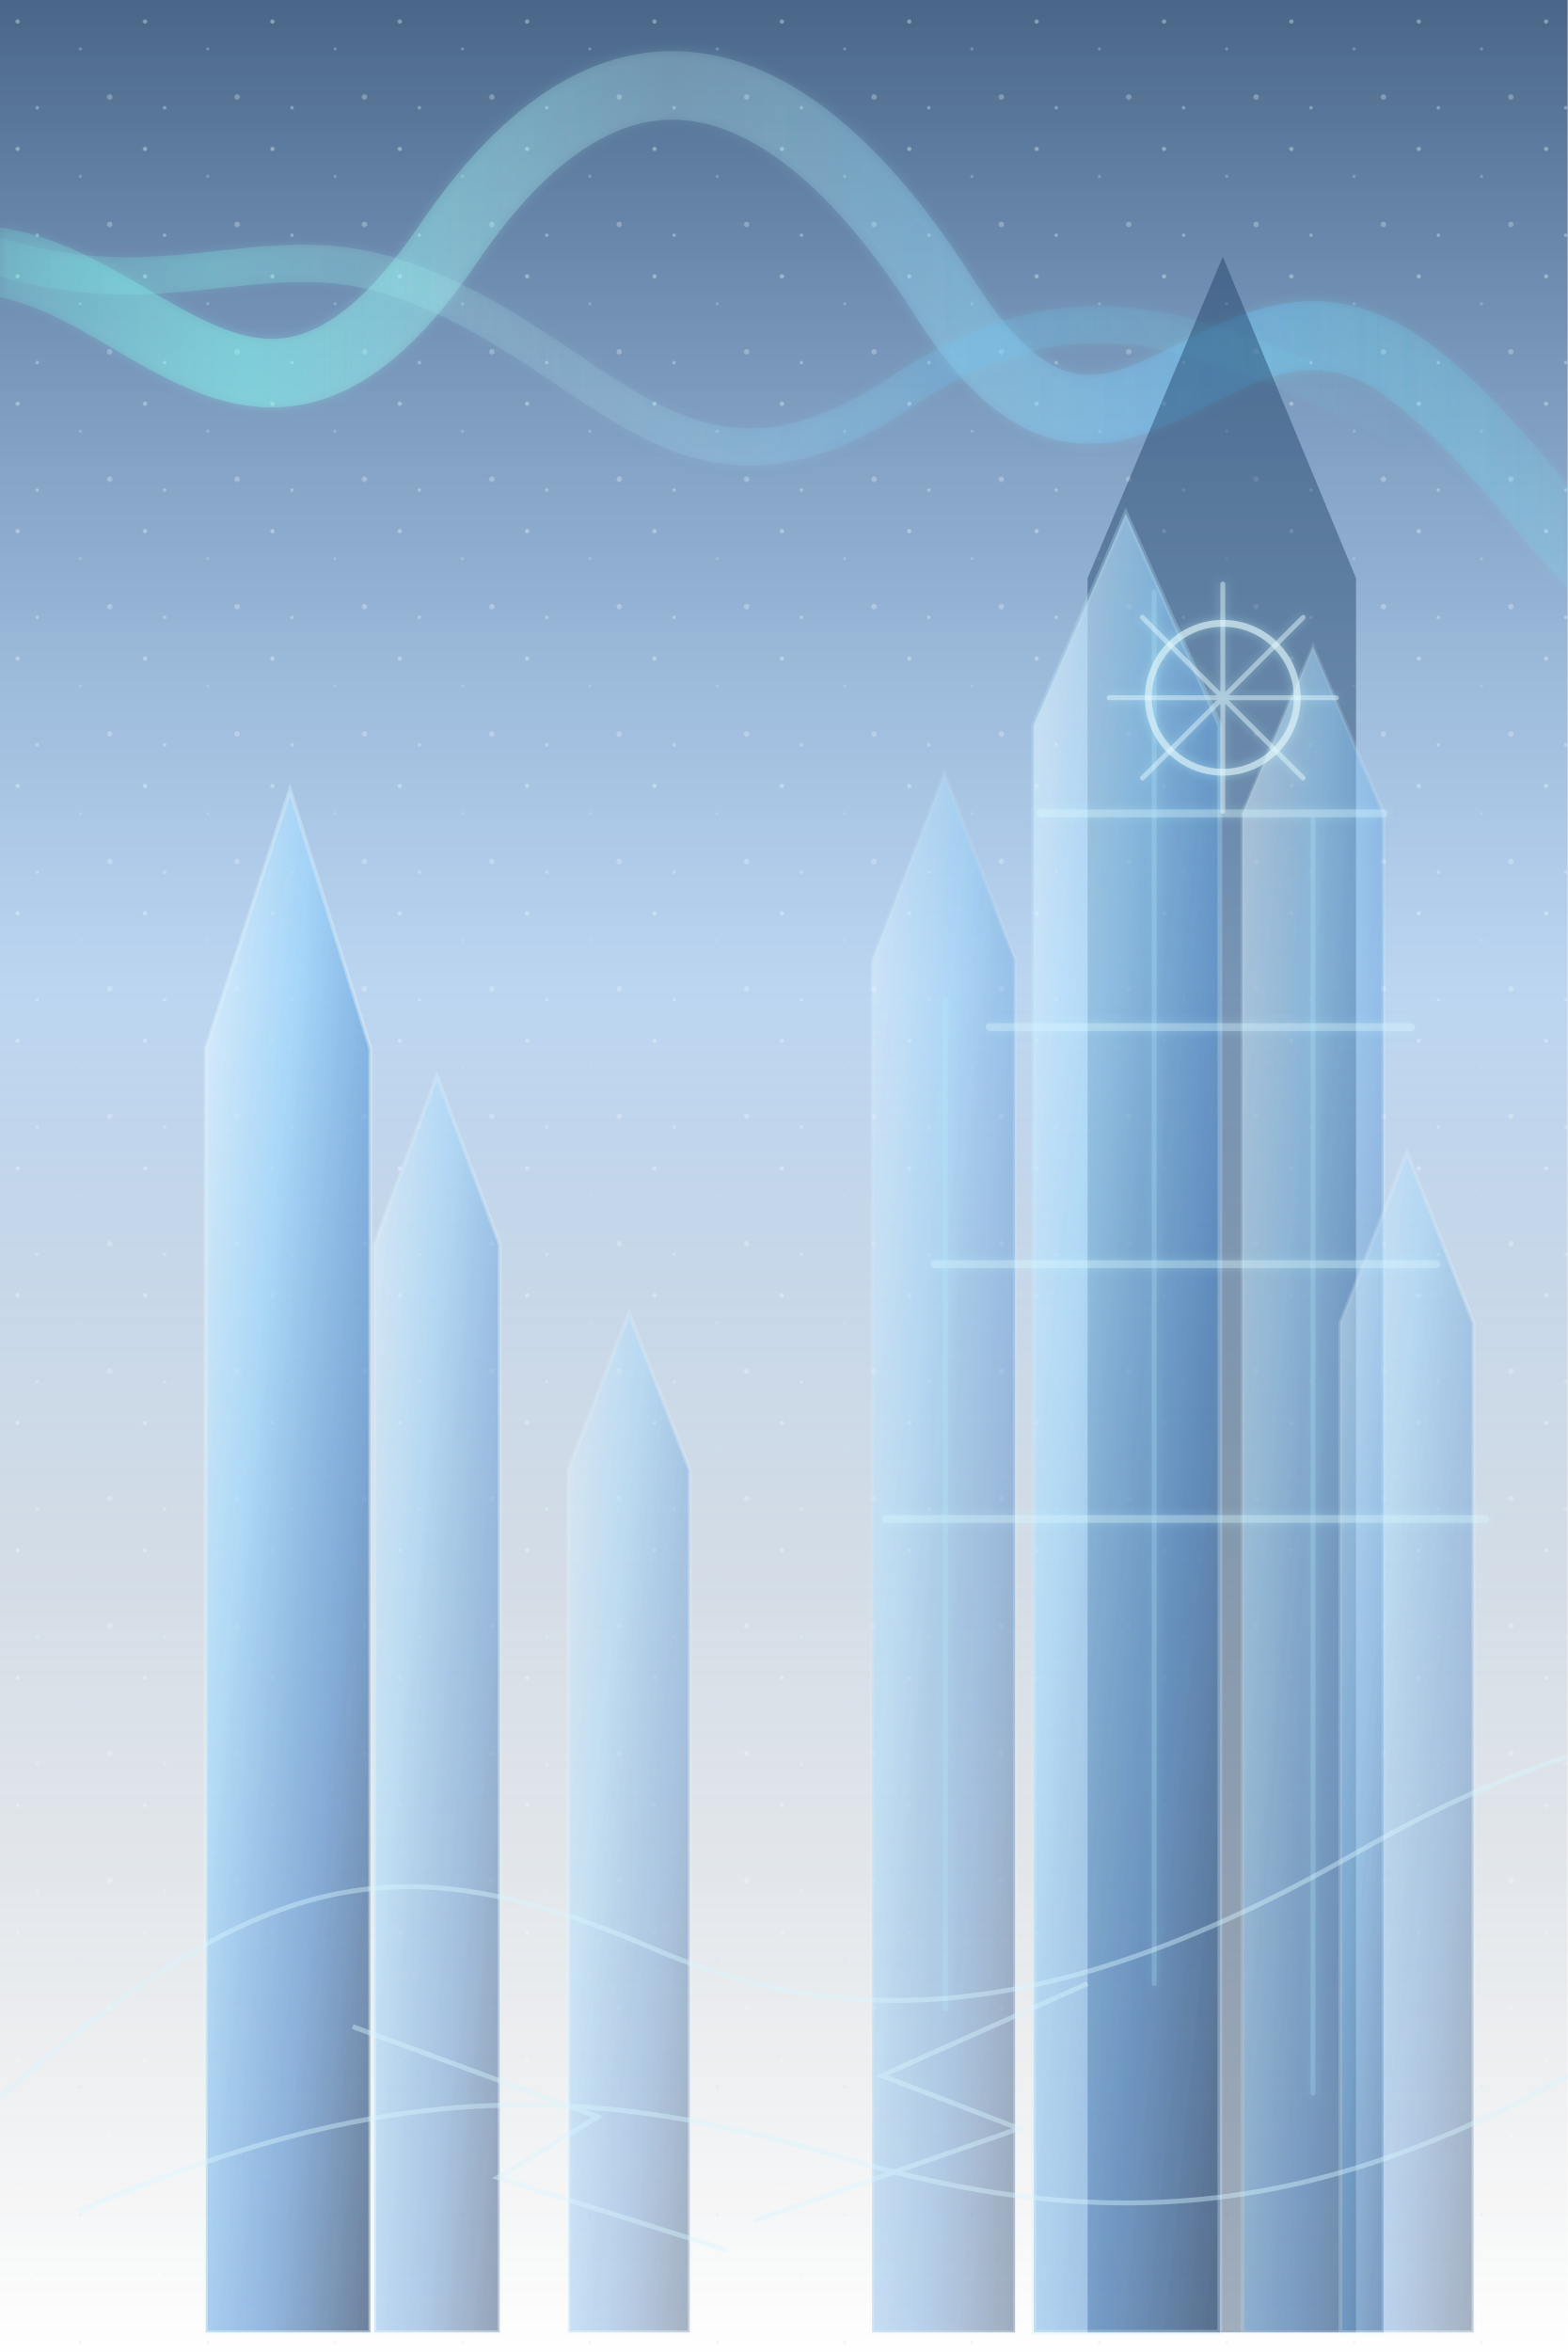
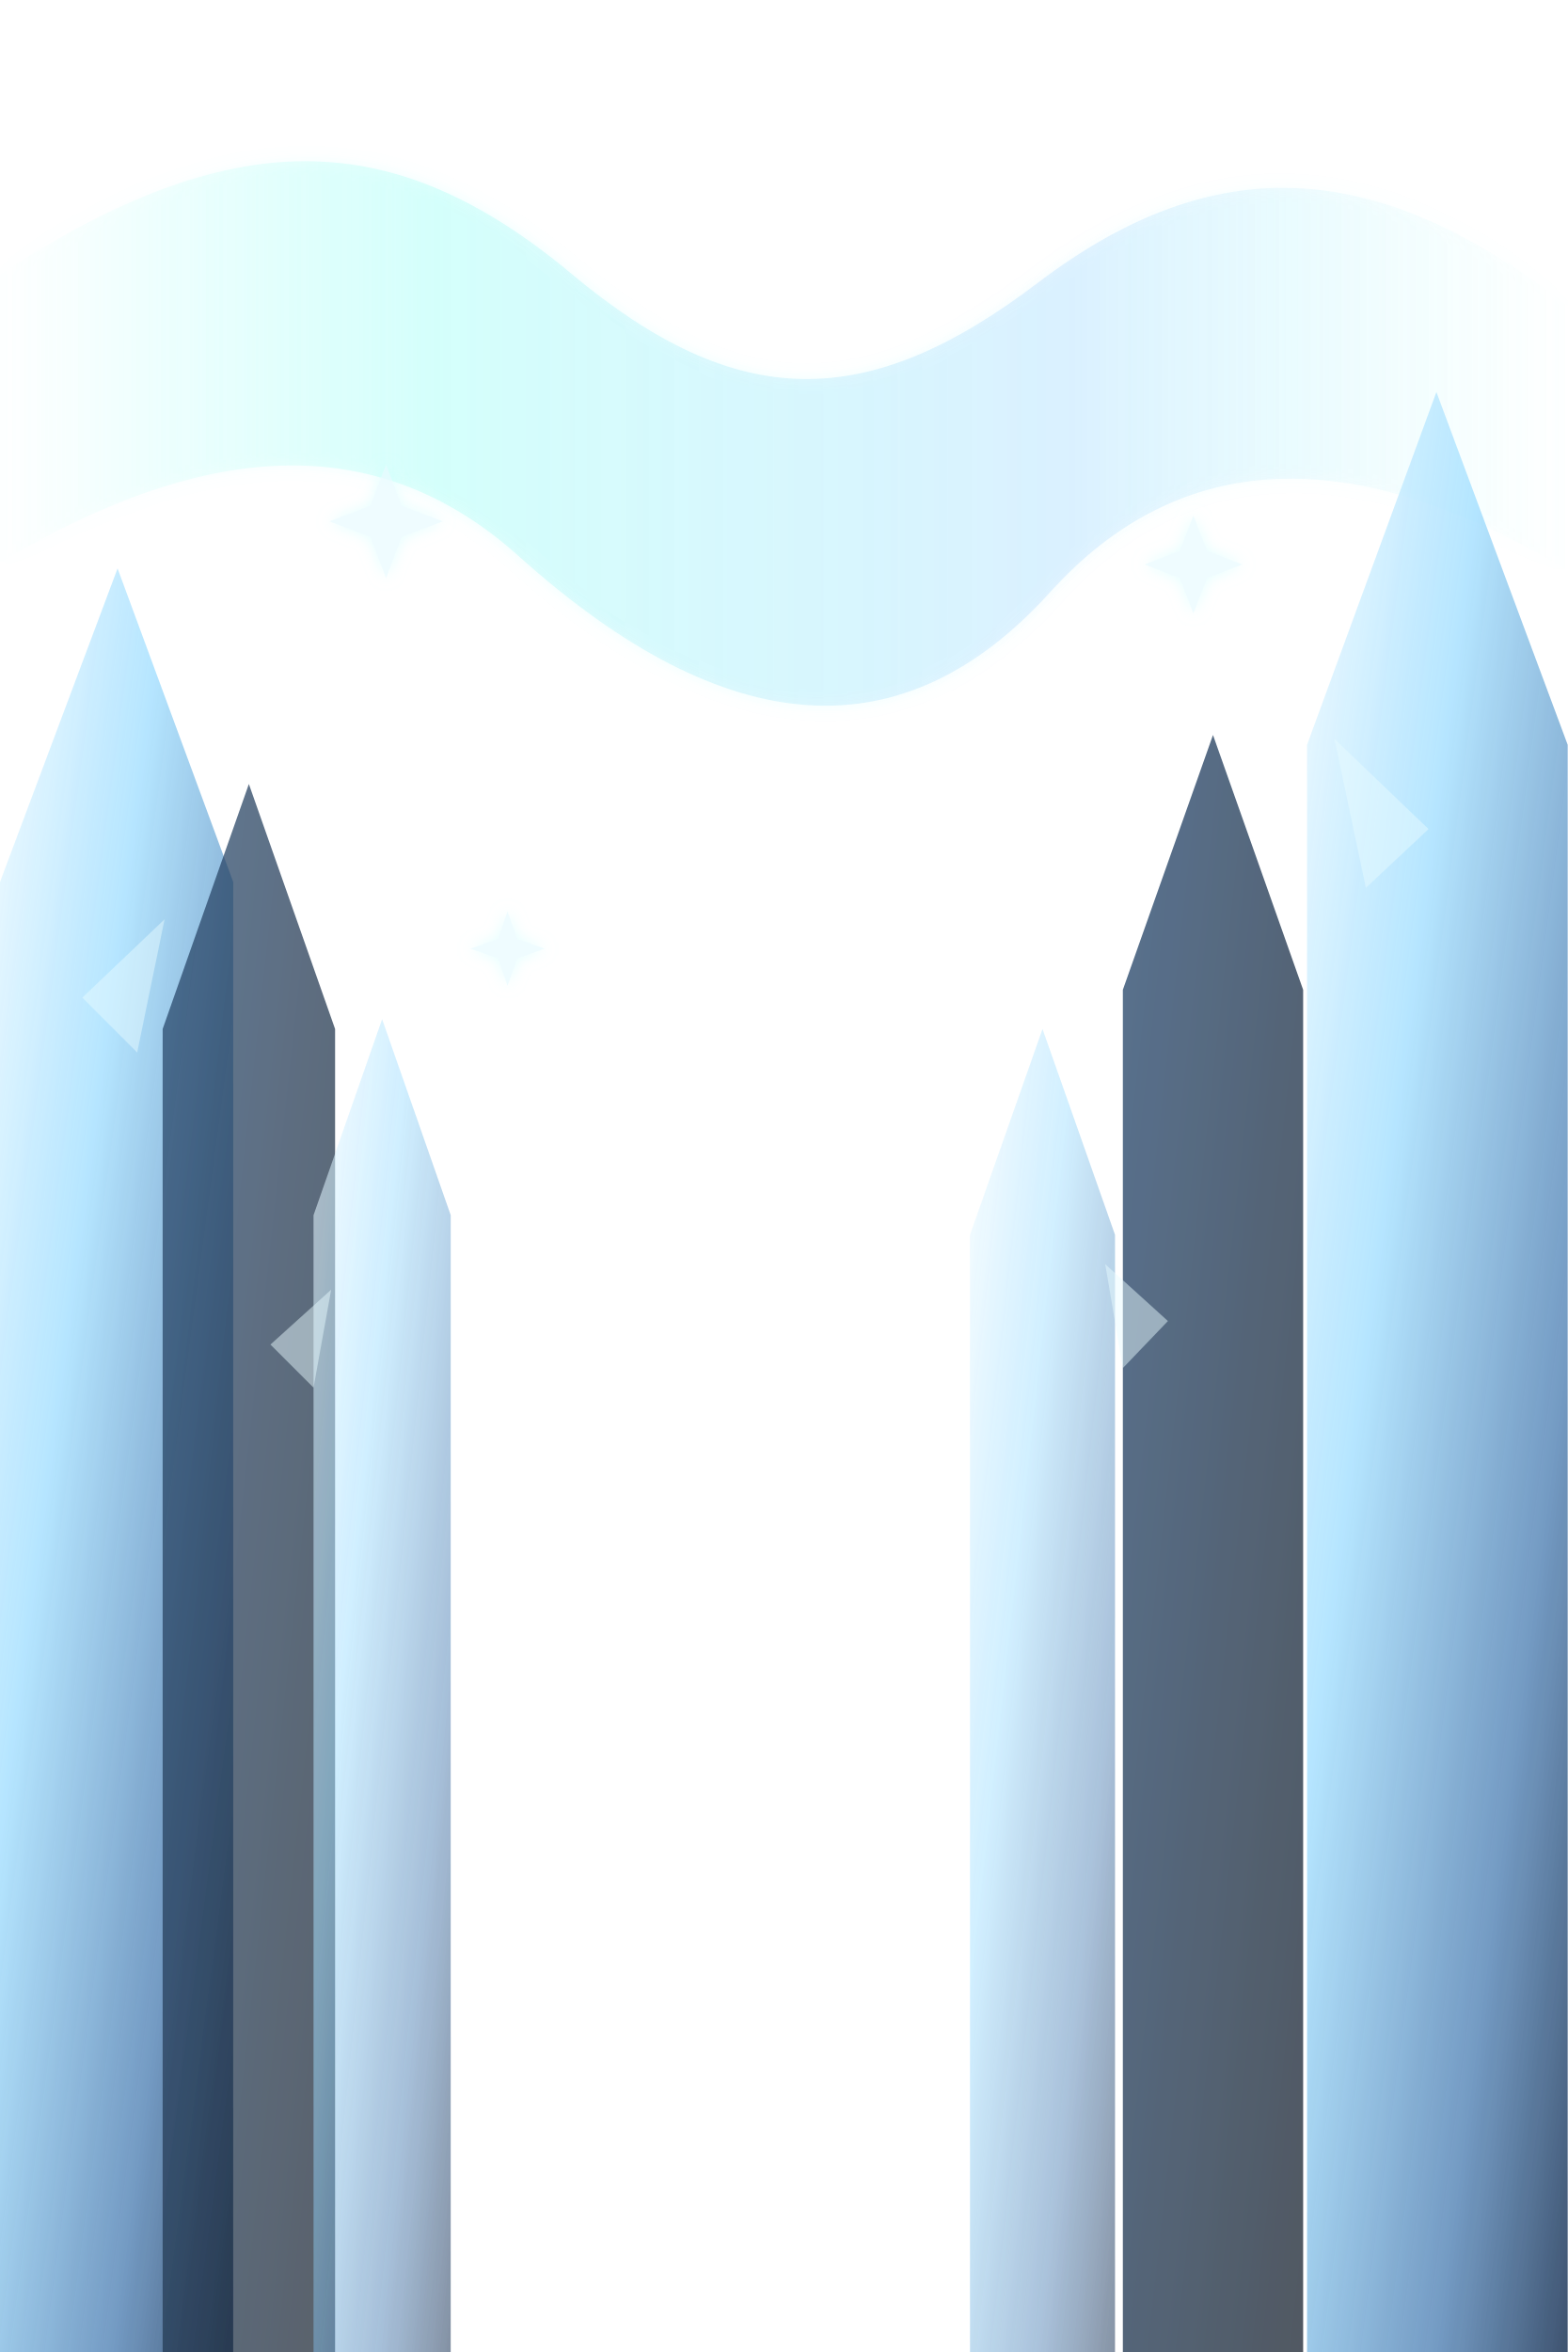
- <svg xmlns="http://www.w3.org/2000/svg" viewBox="0 0 1600 2400" role="img" aria-label="Glacial citadel scene with ice spires, aurora, snow, and crystalline architecture">
+ <svg xmlns="http://www.w3.org/2000/svg" viewBox="0 0 1600 2400" role="img" aria-label="Quiet glacial citadel scene with ice spires held to the page edges">
  <defs>
-     <linearGradient id="sky" x1="0" x2="0" y1="0" y2="1">
-       <stop offset="0" stop-color="#0b315f" stop-opacity="0.75" />
-       <stop offset="0.42" stop-color="#3e88d6" stop-opacity="0.35" />
-       <stop offset="1" stop-color="#07111e" stop-opacity="0" />
+     <linearGradient id="ice" x1="0" x2="1" y1="0" y2="1">
+       <stop offset="0" stop-color="#f4fcff" stop-opacity="0.92" />
+       <stop offset="0.36" stop-color="#9bdcff" stop-opacity="0.82" />
+       <stop offset="0.74" stop-color="#356ea9" stop-opacity="0.76" />
+       <stop offset="1" stop-color="#0a2448" stop-opacity="0.88" />
    </linearGradient>
-     <linearGradient id="ice" x1="0" x2="1" y1="0" y2="1">
-       <stop offset="0" stop-color="#f2fbff" stop-opacity="0.9" />
-       <stop offset="0.34" stop-color="#9bd8ff" stop-opacity="0.82" />
-       <stop offset="0.68" stop-color="#3d80c9" stop-opacity="0.72" />
-       <stop offset="1" stop-color="#102f5a" stop-opacity="0.8" />
+     <linearGradient id="deepIce" x1="0" x2="1" y1="0" y2="1">
+       <stop offset="0" stop-color="#123761" />
+       <stop offset="1" stop-color="#06111f" />
    </linearGradient>
    <linearGradient id="aurora" x1="0" x2="1" y1="0" y2="0">
      <stop offset="0" stop-color="#7dfff0" stop-opacity="0" />
-       <stop offset="0.22" stop-color="#86fff0" stop-opacity="0.58" />
-       <stop offset="0.44" stop-color="#ccfbff" stop-opacity="0.28" />
-       <stop offset="0.72" stop-color="#6ebaff" stop-opacity="0.48" />
+       <stop offset="0.28" stop-color="#7dfff0" stop-opacity="0.42" />
+       <stop offset="0.68" stop-color="#6ebaff" stop-opacity="0.32" />
      <stop offset="1" stop-color="#7dfff0" stop-opacity="0" />
    </linearGradient>
-     <filter id="frostGlow" x="-30%" y="-30%" width="160%" height="160%">
-       <feGaussianBlur stdDeviation="5" result="blur" />
-       <feColorMatrix in="blur" type="matrix" values="0.55 0 0 0 0.1 0 1.3 0 0 0.22 0 0 1.8 0 0.45 0 0 0 0.68 0" result="glow" />
+     <filter id="frostGlow" x="-25%" y="-25%" width="150%" height="150%">
+       <feGaussianBlur stdDeviation="7" result="blur" />
+       <feColorMatrix in="blur" type="matrix" values="0.5 0 0 0 0.08 0 1.12 0 0 0.24 0 0 1.45 0 0.36 0 0 0 0.55 0" result="glow" />
      <feMerge>
        <feMergeNode in="glow" />
        <feMergeNode in="SourceGraphic" />
      </feMerge>
    </filter>
-     <pattern id="snow" width="130" height="130" patternUnits="userSpaceOnUse">
-       <circle cx="18" cy="22" r="2.2" fill="#effbff" opacity="0.5" />
-       <circle cx="82" cy="50" r="1.6" fill="#bfeaff" opacity="0.42" />
-       <circle cx="112" cy="99" r="2.8" fill="#f8fdff" opacity="0.38" />
-       <circle cx="38" cy="110" r="1.8" fill="#e2f6ff" opacity="0.48" />
-     </pattern>
  </defs>
-   <rect width="1600" height="2400" fill="url(#sky)" />
-   <rect width="1600" height="2400" fill="url(#snow)" opacity="0.72" />
-   <g filter="url(#frostGlow)" opacity="0.9">
-     <path d="M-180 332C94 90 212 610 458 248c185-272 368-162 506 56 180 284 282-72 476 76 162 124 222 346 342 164" fill="none" stroke="url(#aurora)" stroke-width="70" stroke-linecap="round" opacity="0.72" />
-     <path d="M-120 210c250 140 360 22 520 72 214 68 290 272 520 118 172-116 300-72 514 36" fill="none" stroke="url(#aurora)" stroke-width="38" stroke-linecap="round" opacity="0.42" />
+   <rect width="1600" height="2400" fill="transparent" />
+   <g filter="url(#frostGlow)" opacity="0.58">
+     <path d="M0 280c236-154 400-154 584 0 168 140 300 142 476 8 180-136 344-128 540 24v270c-220-132-396-124-528 22-150 166-330 154-542-36C390 442 218 444 0 574z" fill="url(#aurora)" />
  </g>
-   <g opacity="0.92">
-     <path d="M1110 2380V590l138-328 136 328v1790z" fill="#0c2d55" opacity="0.42" />
-     <path d="M1055 2380V740l94-216 96 216v1640z" fill="url(#ice)" opacity="0.72" stroke="#c8f2ff" stroke-opacity="0.36" stroke-width="5" />
-     <path d="M1268 2380V830l72-170 72 170v1550z" fill="url(#ice)" opacity="0.58" stroke="#dff8ff" stroke-opacity="0.28" stroke-width="4" />
-     <path d="M890 2380V980l74-190 72 190v1400z" fill="url(#ice)" opacity="0.54" stroke="#dff8ff" stroke-opacity="0.24" stroke-width="4" />
+   <g opacity="0.9">
+     <path d="M0 2400V900l120-320 118 320v1500z" fill="url(#ice)" />
+     <path d="M166 2400V1050l88-250 88 250v1350z" fill="url(#deepIce)" opacity="0.74" />
+     <path d="M320 2400V1240l70-200 70 200v1160z" fill="url(#ice)" opacity="0.64" />
+     <path d="M1600 2400V760l-134-360-132 360v1640z" fill="url(#ice)" />
+     <path d="M1330 2400V1010l-92-260-92 260v1390z" fill="url(#deepIce)" opacity="0.78" />
+     <path d="M1138 2400V1260l-74-210-74 210v1140z" fill="url(#ice)" opacity="0.62" />
  </g>
-   <g fill="url(#ice)" stroke="#e9fbff" stroke-opacity="0.42" stroke-width="4" opacity="0.76">
-     <path d="M210 2380V1070l86-264 82 264v1310z" />
-     <path d="M382 2380V1270l64-172 64 172v1110z" opacity="0.72" />
-     <path d="M580 2380V1500l62-160 62 160v880z" opacity="0.62" />
-     <path d="M1368 2380V1350l68-174 68 174v1030z" opacity="0.62" />
+   <g opacity="0.48" fill="#e7fbff">
+     <path d="M84 1018l84-80-28 136z" />
+     <path d="M1458 846l-96-92 32 152z" />
+     <path d="M276 1372l62-56-18 100z" />
+     <path d="M1192 1348l-64-58 18 106z" />
  </g>
-   <g filter="url(#frostGlow)" fill="none" stroke-linecap="round">
-     <path d="M1062 830h350M1010 1048h430M954 1290h512M904 1550h612" stroke="#dff8ff" stroke-opacity="0.32" stroke-width="8" />
-     <path d="M1178 604v1420M1340 836v1300M965 1020v1030" stroke="#b7eaff" stroke-opacity="0.24" stroke-width="5" />
-     <circle cx="1248" cy="712" r="76" stroke="#e8fbff" stroke-opacity="0.58" stroke-width="7" />
-     <path d="M1248 596v232M1132 712h232M1166 630l164 164M1330 630l-164 164" stroke="#e8fbff" stroke-opacity="0.45" stroke-width="5" />
-   </g>
-   <g opacity="0.42" fill="none" stroke="#d7f6ff" stroke-width="5">
-     <path d="M0 2140c262-230 402-266 666-152 204 88 418 74 716-96 104-60 172-84 218-100" />
-     <path d="M80 2256c296-126 498-138 774-56 278 84 494 58 746-82" />
-     <path d="M360 2068l250 92-102 62 234 74M1110 2024l-210 94 140 54-270 94" />
+   <g filter="url(#frostGlow)" opacity="0.68" fill="#e8fbff">
+     <path d="M394 474l16 42 42 16-42 16-16 42-16-42-42-16 42-16z" />
+     <path d="M1218 526l14 36 36 14-36 14-14 36-14-36-36-14 36-14z" />
+     <path d="M518 930l10 28 28 10-28 10-10 28-10-28-28-10 28-10z" />
  </g>
</svg>
